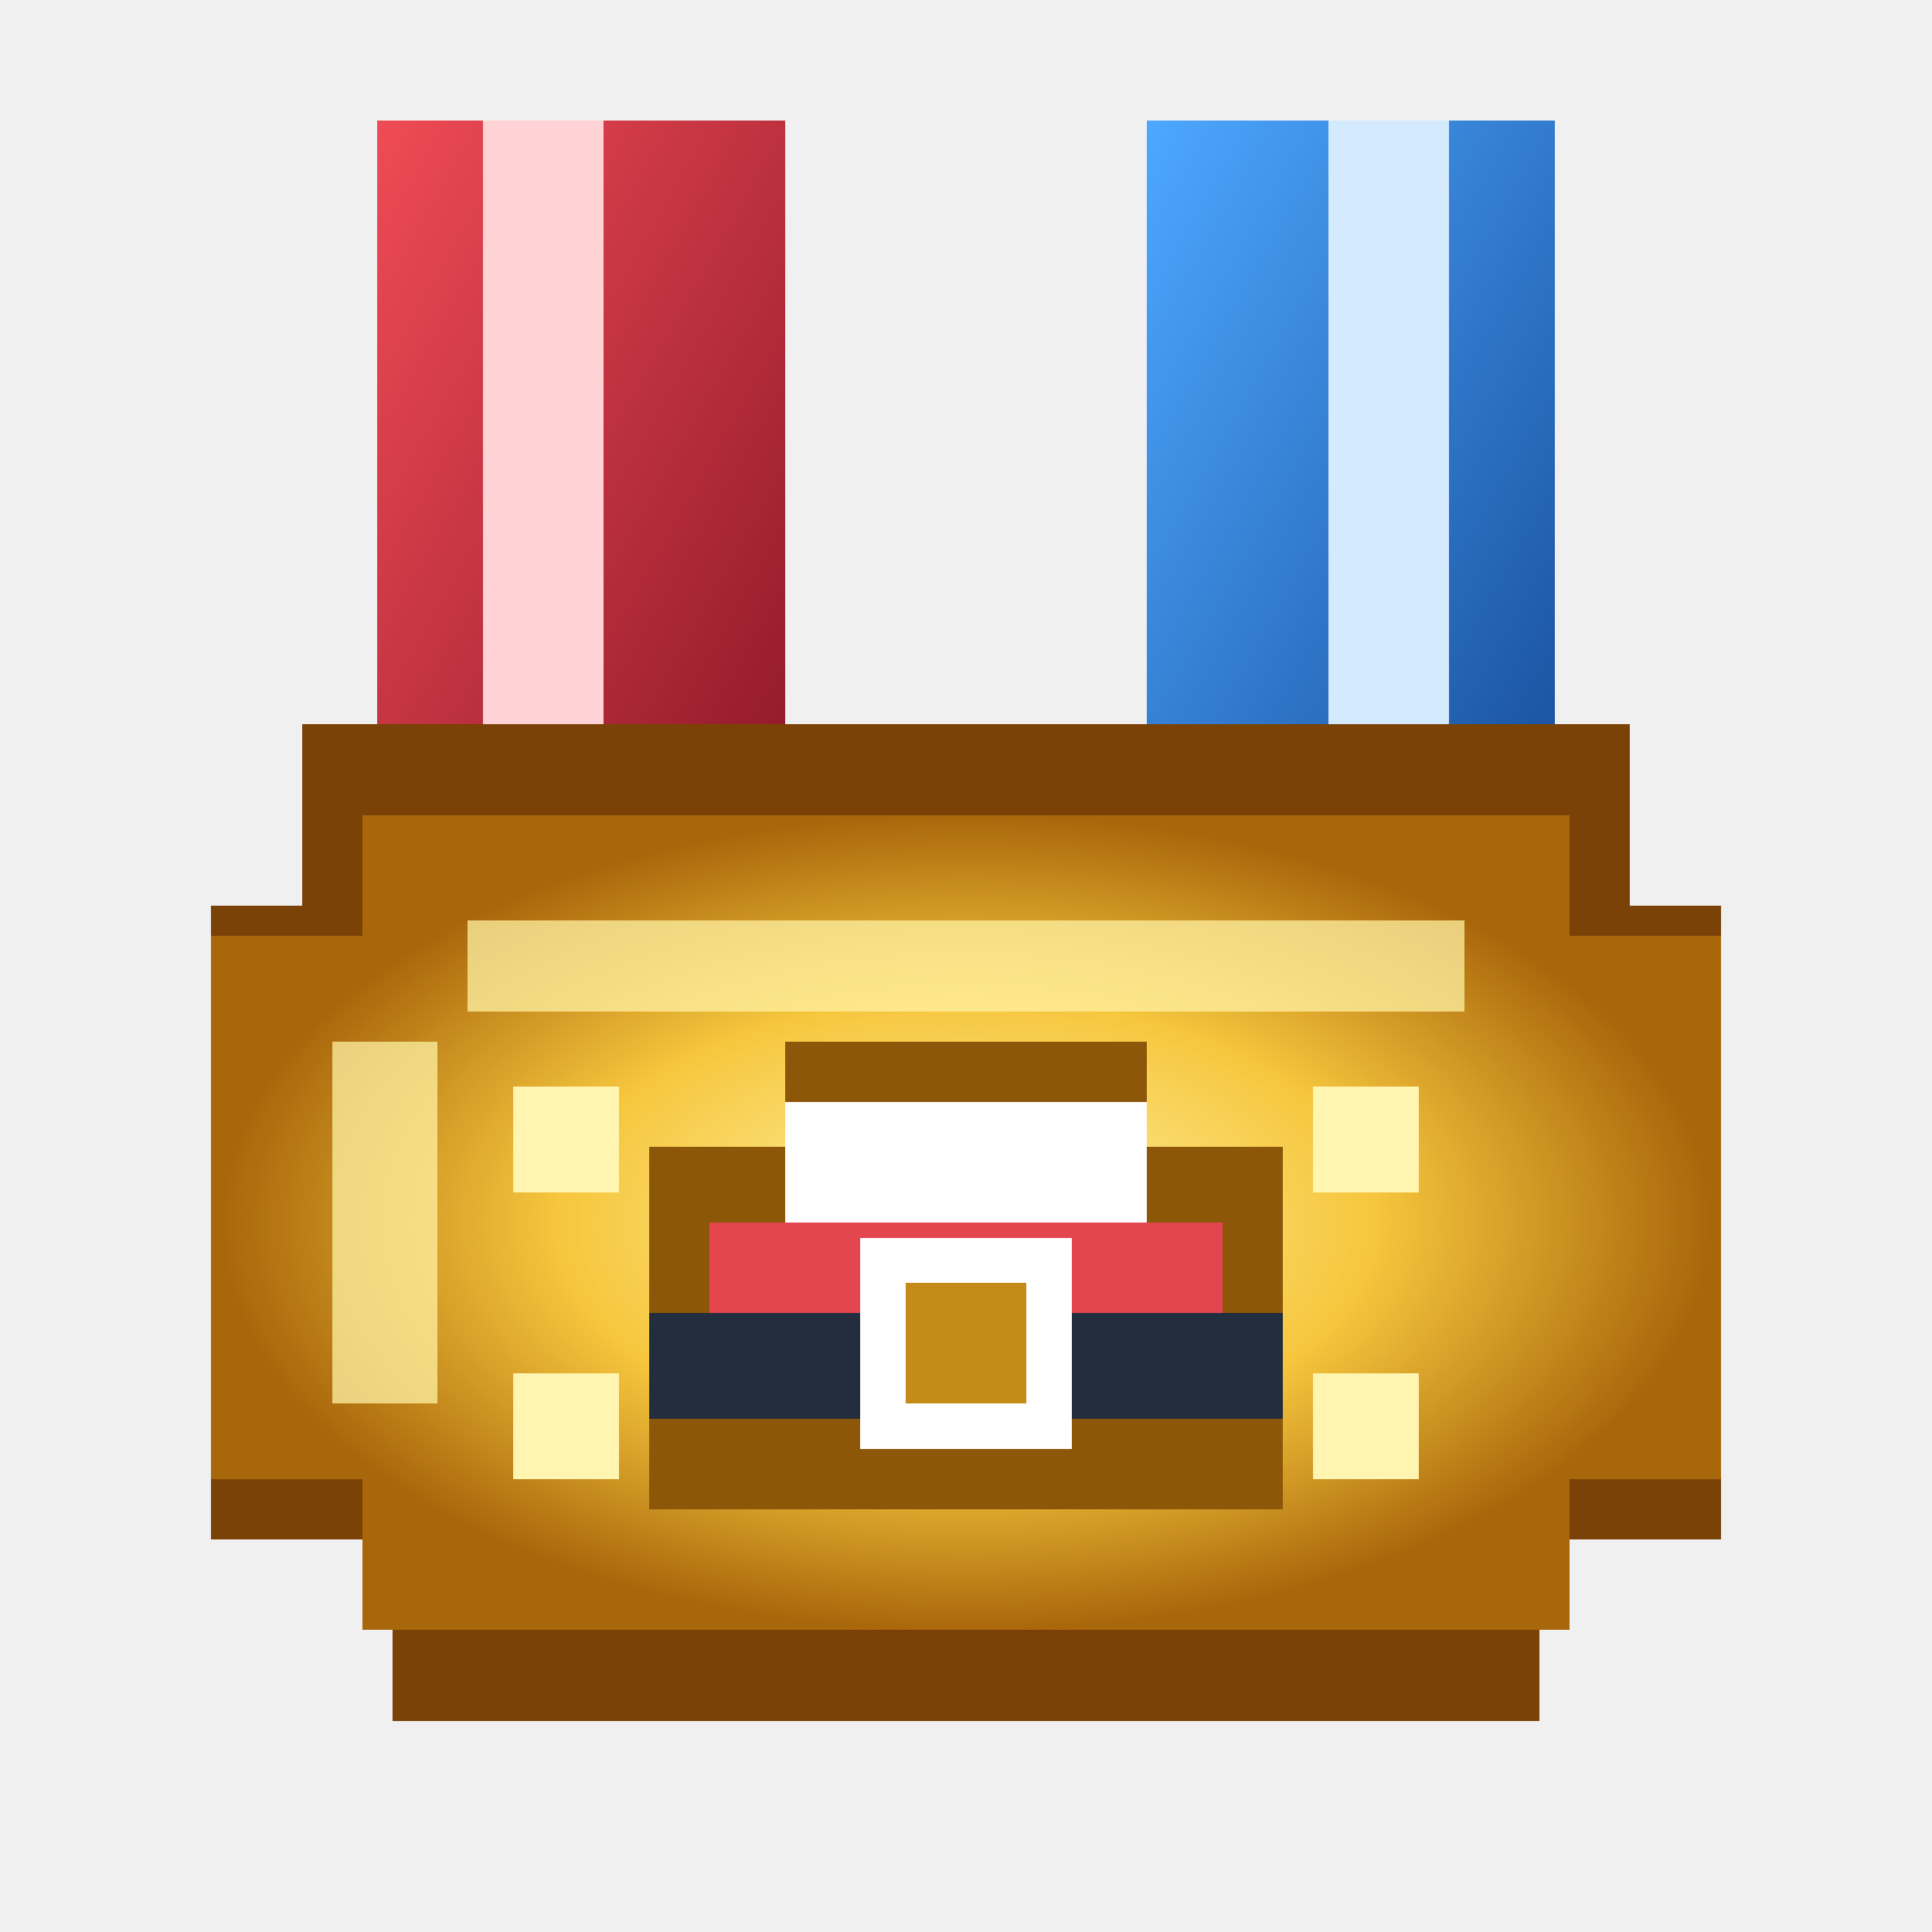
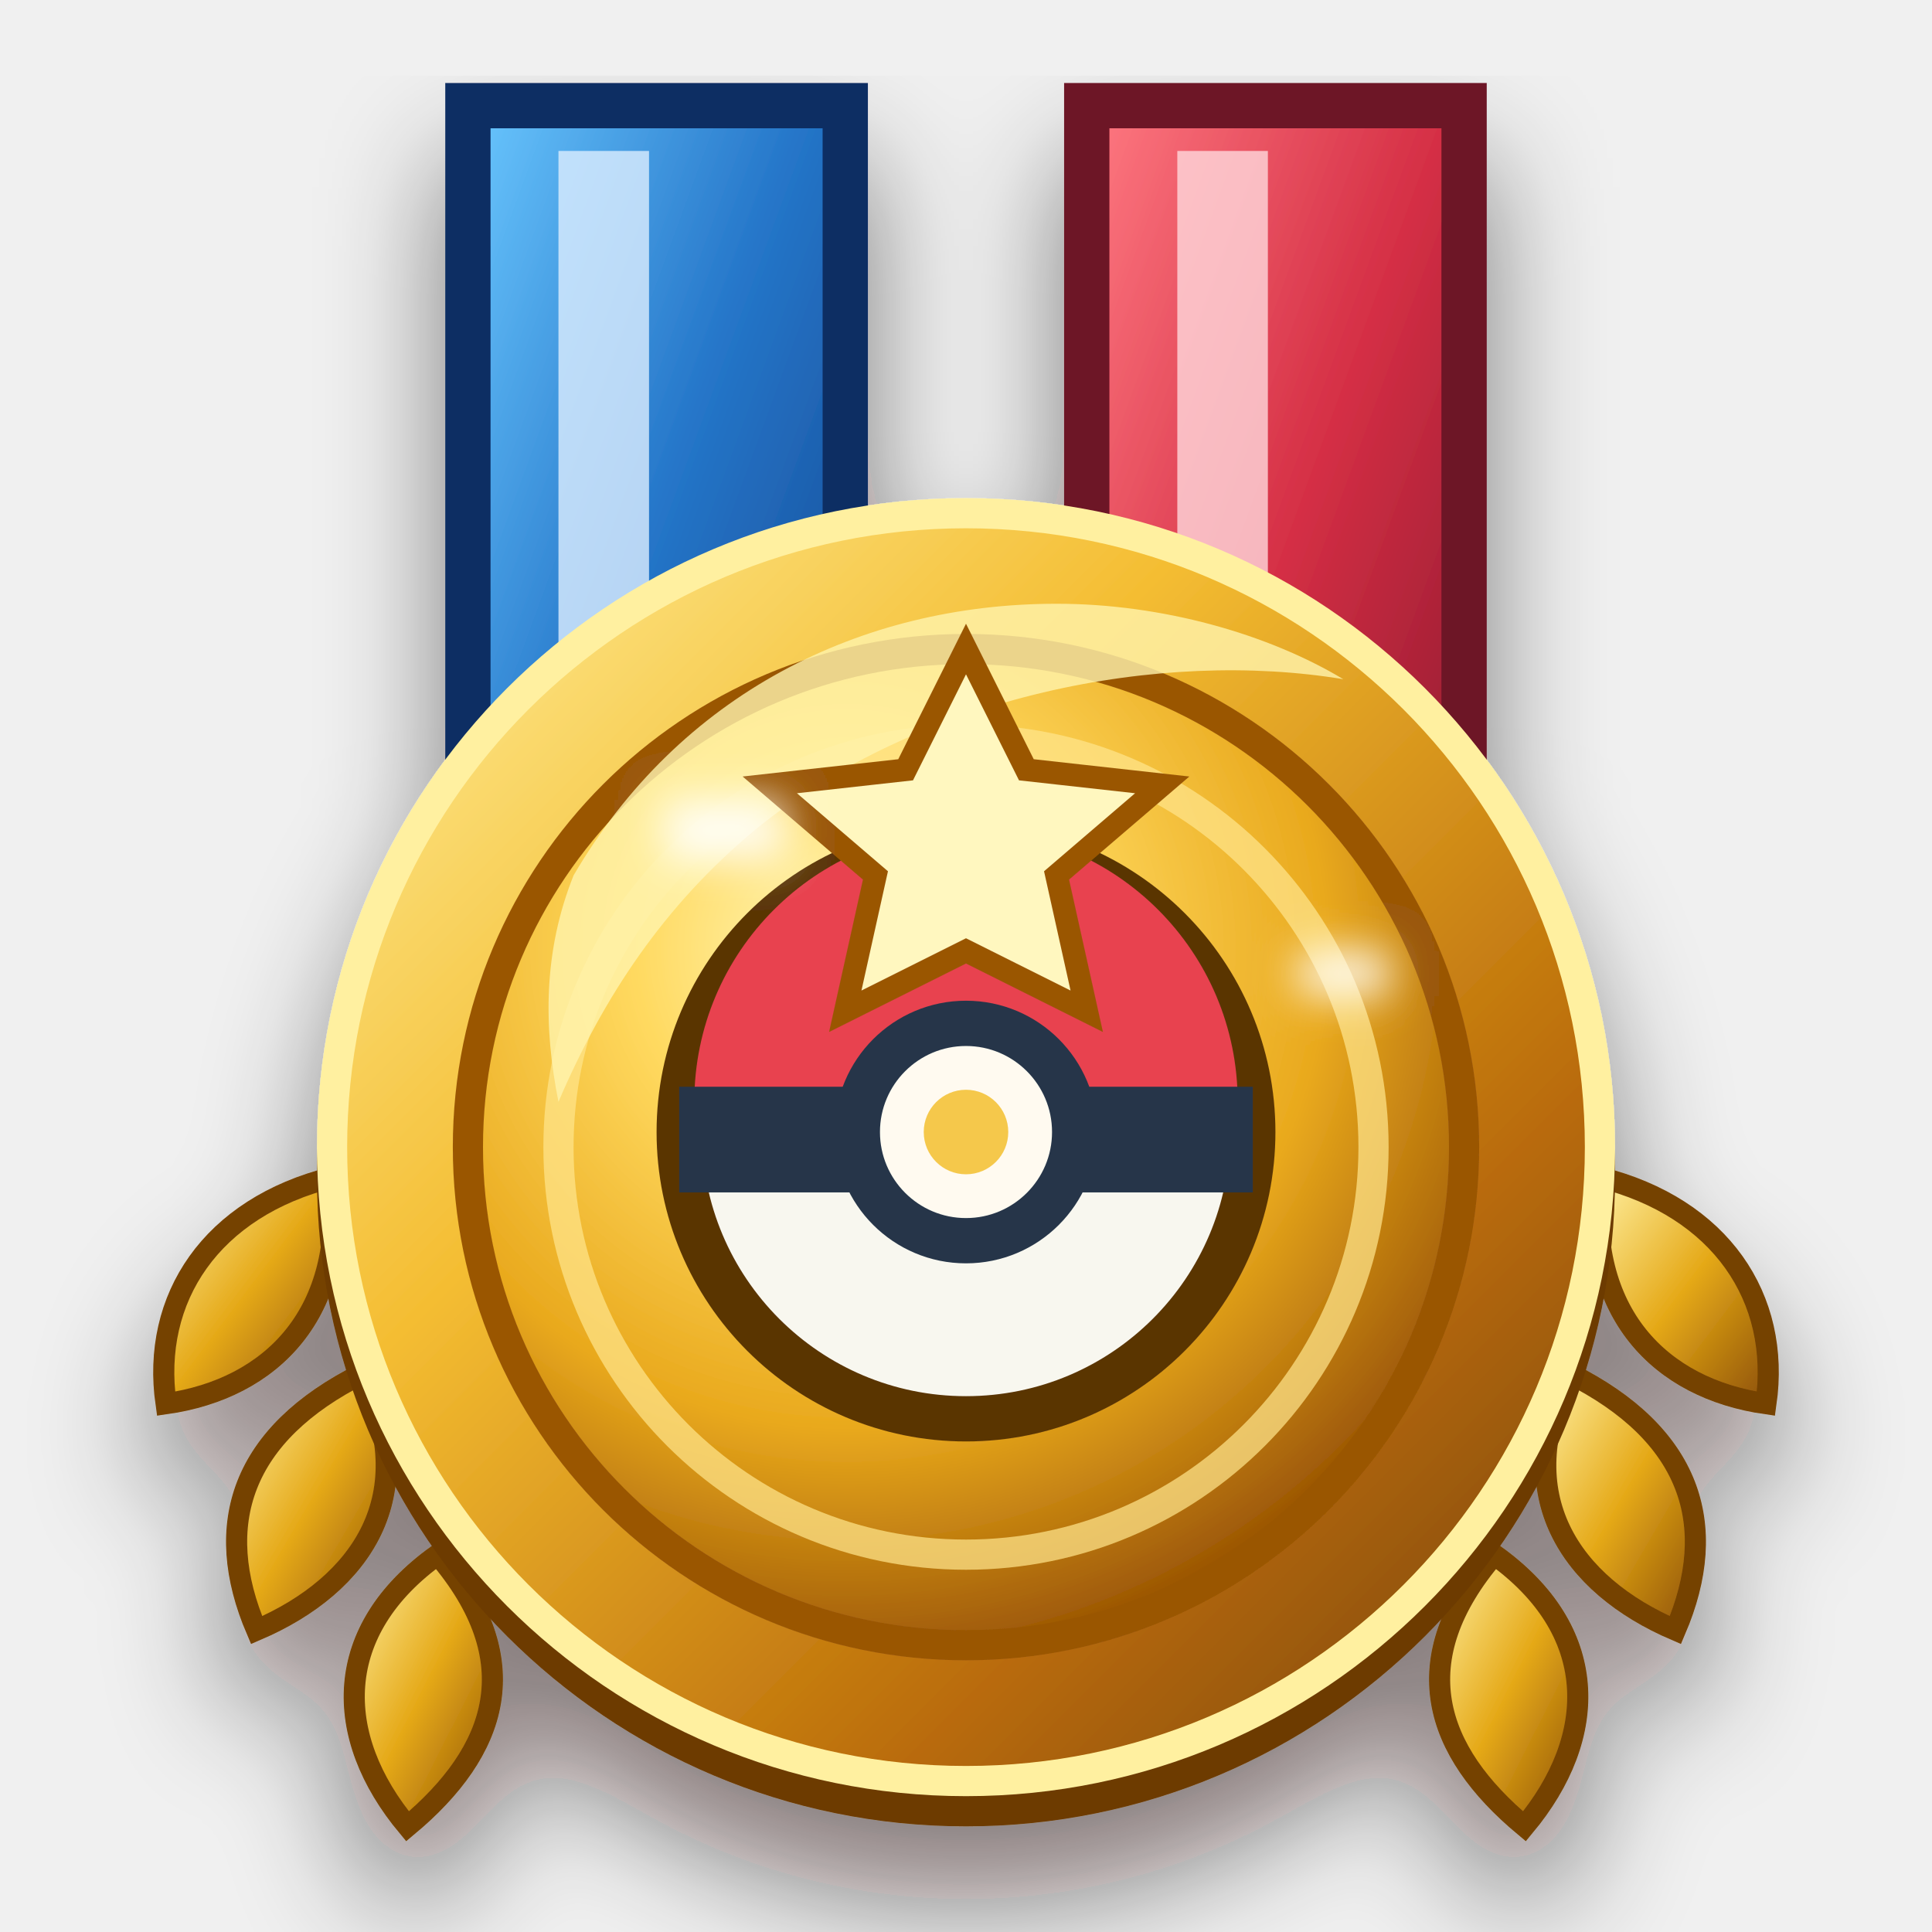
- <svg xmlns="http://www.w3.org/2000/svg" width="128" height="128" viewBox="0 0 128 128" shape-rendering="crispEdges">
+ <svg xmlns="http://www.w3.org/2000/svg" width="128" height="128" viewBox="0 0 128 128" role="img" aria-labelledby="title desc">
  <defs>
-     <linearGradient id="r" x1="0" y1="0" x2="1" y2="1">
-       <stop stop-color="#ef4b55" />
-       <stop offset="1" stop-color="#8d1728" />
+     <linearGradient id="ribbonBlue" x1="0" y1="0" x2="1" y2="1">
+       <stop stop-color="#6bc8ff" />
+       <stop offset=".45" stop-color="#2576c9" />
+       <stop offset="1" stop-color="#123b82" />
    </linearGradient>
-     <linearGradient id="b" x1="0" y1="0" x2="1" y2="1">
-       <stop stop-color="#4da8ff" />
-       <stop offset="1" stop-color="#174d9b" />
+     <linearGradient id="ribbonRed" x1="0" y1="0" x2="1" y2="1">
+       <stop stop-color="#ff7a82" />
+       <stop offset=".48" stop-color="#d52f45" />
+       <stop offset="1" stop-color="#7c1429" />
    </linearGradient>
-     <radialGradient id="g">
-       <stop stop-color="#fff4a8" />
-       <stop offset=".55" stop-color="#f6c63d" />
-       <stop offset="1" stop-color="#a9670b" />
+     <radialGradient id="goldFace" cx="38%" cy="30%" r="72%">
+       <stop stop-color="#fff8bd" />
+       <stop offset=".3" stop-color="#ffd95f" />
+       <stop offset=".67" stop-color="#e9a91d" />
+       <stop offset="1" stop-color="#9c5705" />
    </radialGradient>
+     <linearGradient id="goldRing" x1="0" y1="0" x2="1" y2="1">
+       <stop stop-color="#fff1a0" />
+       <stop offset=".35" stop-color="#f4bd32" />
+       <stop offset=".72" stop-color="#b96b08" />
+       <stop offset="1" stop-color="#704005" />
+     </linearGradient>
+     <linearGradient id="laurel" x1="0" y1="0" x2="1" y2="1">
+       <stop stop-color="#fff0a1" />
+       <stop offset=".5" stop-color="#e5a918" />
+       <stop offset="1" stop-color="#8d5005" />
+     </linearGradient>
+     <filter id="shadow" x="-30%" y="-30%" width="160%" height="180%">
+       <feDropShadow dx="0" dy="5" stdDeviation="4" flood-color="#210f05" flood-opacity=".48" />
+     </filter>
+     <filter id="shine" x="-30%" y="-30%" width="160%" height="160%">
+       <feGaussianBlur stdDeviation="1.4" />
+     </filter>
  </defs>
-   <path fill="url(#r)" d="M25 8h27v48H25z" />
-   <path fill="#ffd3d6" d="M32 8h8v40h-8z" />
-   <path fill="url(#b)" d="M76 8h27v48H76z" />
-   <path fill="#d4eaff" d="M88 8h8v40h-8z" />
-   <path fill="#7a4207" d="M20 48h88v12H20zM14 60h100v42H14zM26 102h76v12H26z" />
-   <path fill="url(#g)" d="M24 54h80v8h10v36h-10v10H24V98H14V62h10z" />
-   <path fill="#fff1a3" d="M31 61h66v6H31zM22 69h7v24h-7z" opacity=".75" />
-   <path fill="#8c5708" d="M52 69h24v7h9v24H43V76h9z" />
-   <path fill="#fff" d="M52 73h24v8H52zM47 81h34v8H47z" />
-   <path fill="#e4464f" d="M47 81h34v8H47z" />
-   <path fill="#222d3d" d="M43 87h42v7H43z" />
-   <path fill="#fff" d="M57 82h14v14H57z" />
-   <path fill="#c58b18" d="M60 85h8v8h-8z" />
-   <path fill="#fff4b0" d="M34 72h7v7h-7zM87 72h7v7h-7zM34 91h7v7h-7zM87 91h7v7h-7z" />
+   <g filter="url(#shadow)">
+     <path fill="url(#ribbonBlue)" stroke="#0d2d63" stroke-width="3" d="M31 7h25v55L43.5 75 31 62z" />
+     <path fill="url(#ribbonRed)" stroke="#6d1325" stroke-width="3" d="M72 7h25v55L84.5 75 72 62z" />
+     <path fill="#dceeff" opacity=".8" d="M37 10h6v45l-6 7z" />
+     <path fill="#ffd8dc" opacity=".8" d="M78 10h6v45l-6 7z" />
+     <g fill="url(#laurel)" stroke="#754204" stroke-width="1.4">
+       <path d="M22 78c-8 2-12 8-11 15 7-1 12-6 11-15z" />
+       <path d="M24 91c-8 4-10 10-7 17 7-3 11-9 7-17z" />
+       <path d="M29 103c-7 5-7 12-2 18 6-5 8-11 2-18z" />
+       <path d="M106 78c8 2 12 8 11 15-7-1-12-6-11-15z" />
+       <path d="M104 91c8 4 10 10 7 17-7-3-11-9-7-17z" />
+       <path d="M99 103c7 5 7 12 2 18-6-5-8-11-2-18z" />
+     </g>
+     <circle cx="64" cy="78" r="43" fill="#6d3b04" />
+     <circle cx="64" cy="76" r="42" fill="url(#goldRing)" stroke="#fff0a0" stroke-width="2" />
+     <circle cx="64" cy="76" r="33" fill="url(#goldFace)" stroke="#9a5706" stroke-width="2" />
+     <circle cx="64" cy="76" r="27" fill="none" stroke="#ffe58a" stroke-width="2" opacity=".72" />
+     <path fill="#fff4ac" opacity=".8" d="M38 58c7-12 19-18 32-18 7 0 14 2 19 5-12-2-28 1-39 10-6 5-10 11-13 18-1-5-1-10 1-15z" />
+     <g transform="translate(64 75)">
+       <circle r="19" fill="#f8f7ef" stroke="#5a3506" stroke-width="3" />
+       <path fill="#e8424f" d="M-18-2a18 18 0 0 1 36 0z" />
+       <path fill="#26364a" d="M-19-3h38v7h-38z" />
+       <circle r="7.2" fill="#fffaf0" stroke="#26364a" stroke-width="3" />
+       <circle r="2.8" fill="#f5c84b" />
+     </g>
+     <path fill="#fff7bf" stroke="#9a5706" stroke-width="1.5" d="m64 43 4 8 9 1-7 6 2 9-8-4-8 4 2-9-7-6 9-1z" />
+     <path fill="#ffffff" opacity=".9" d="M44 53h8v4h-8zM86 63h6v3h-6z" filter="url(#shine)" />
+   </g>
</svg>
